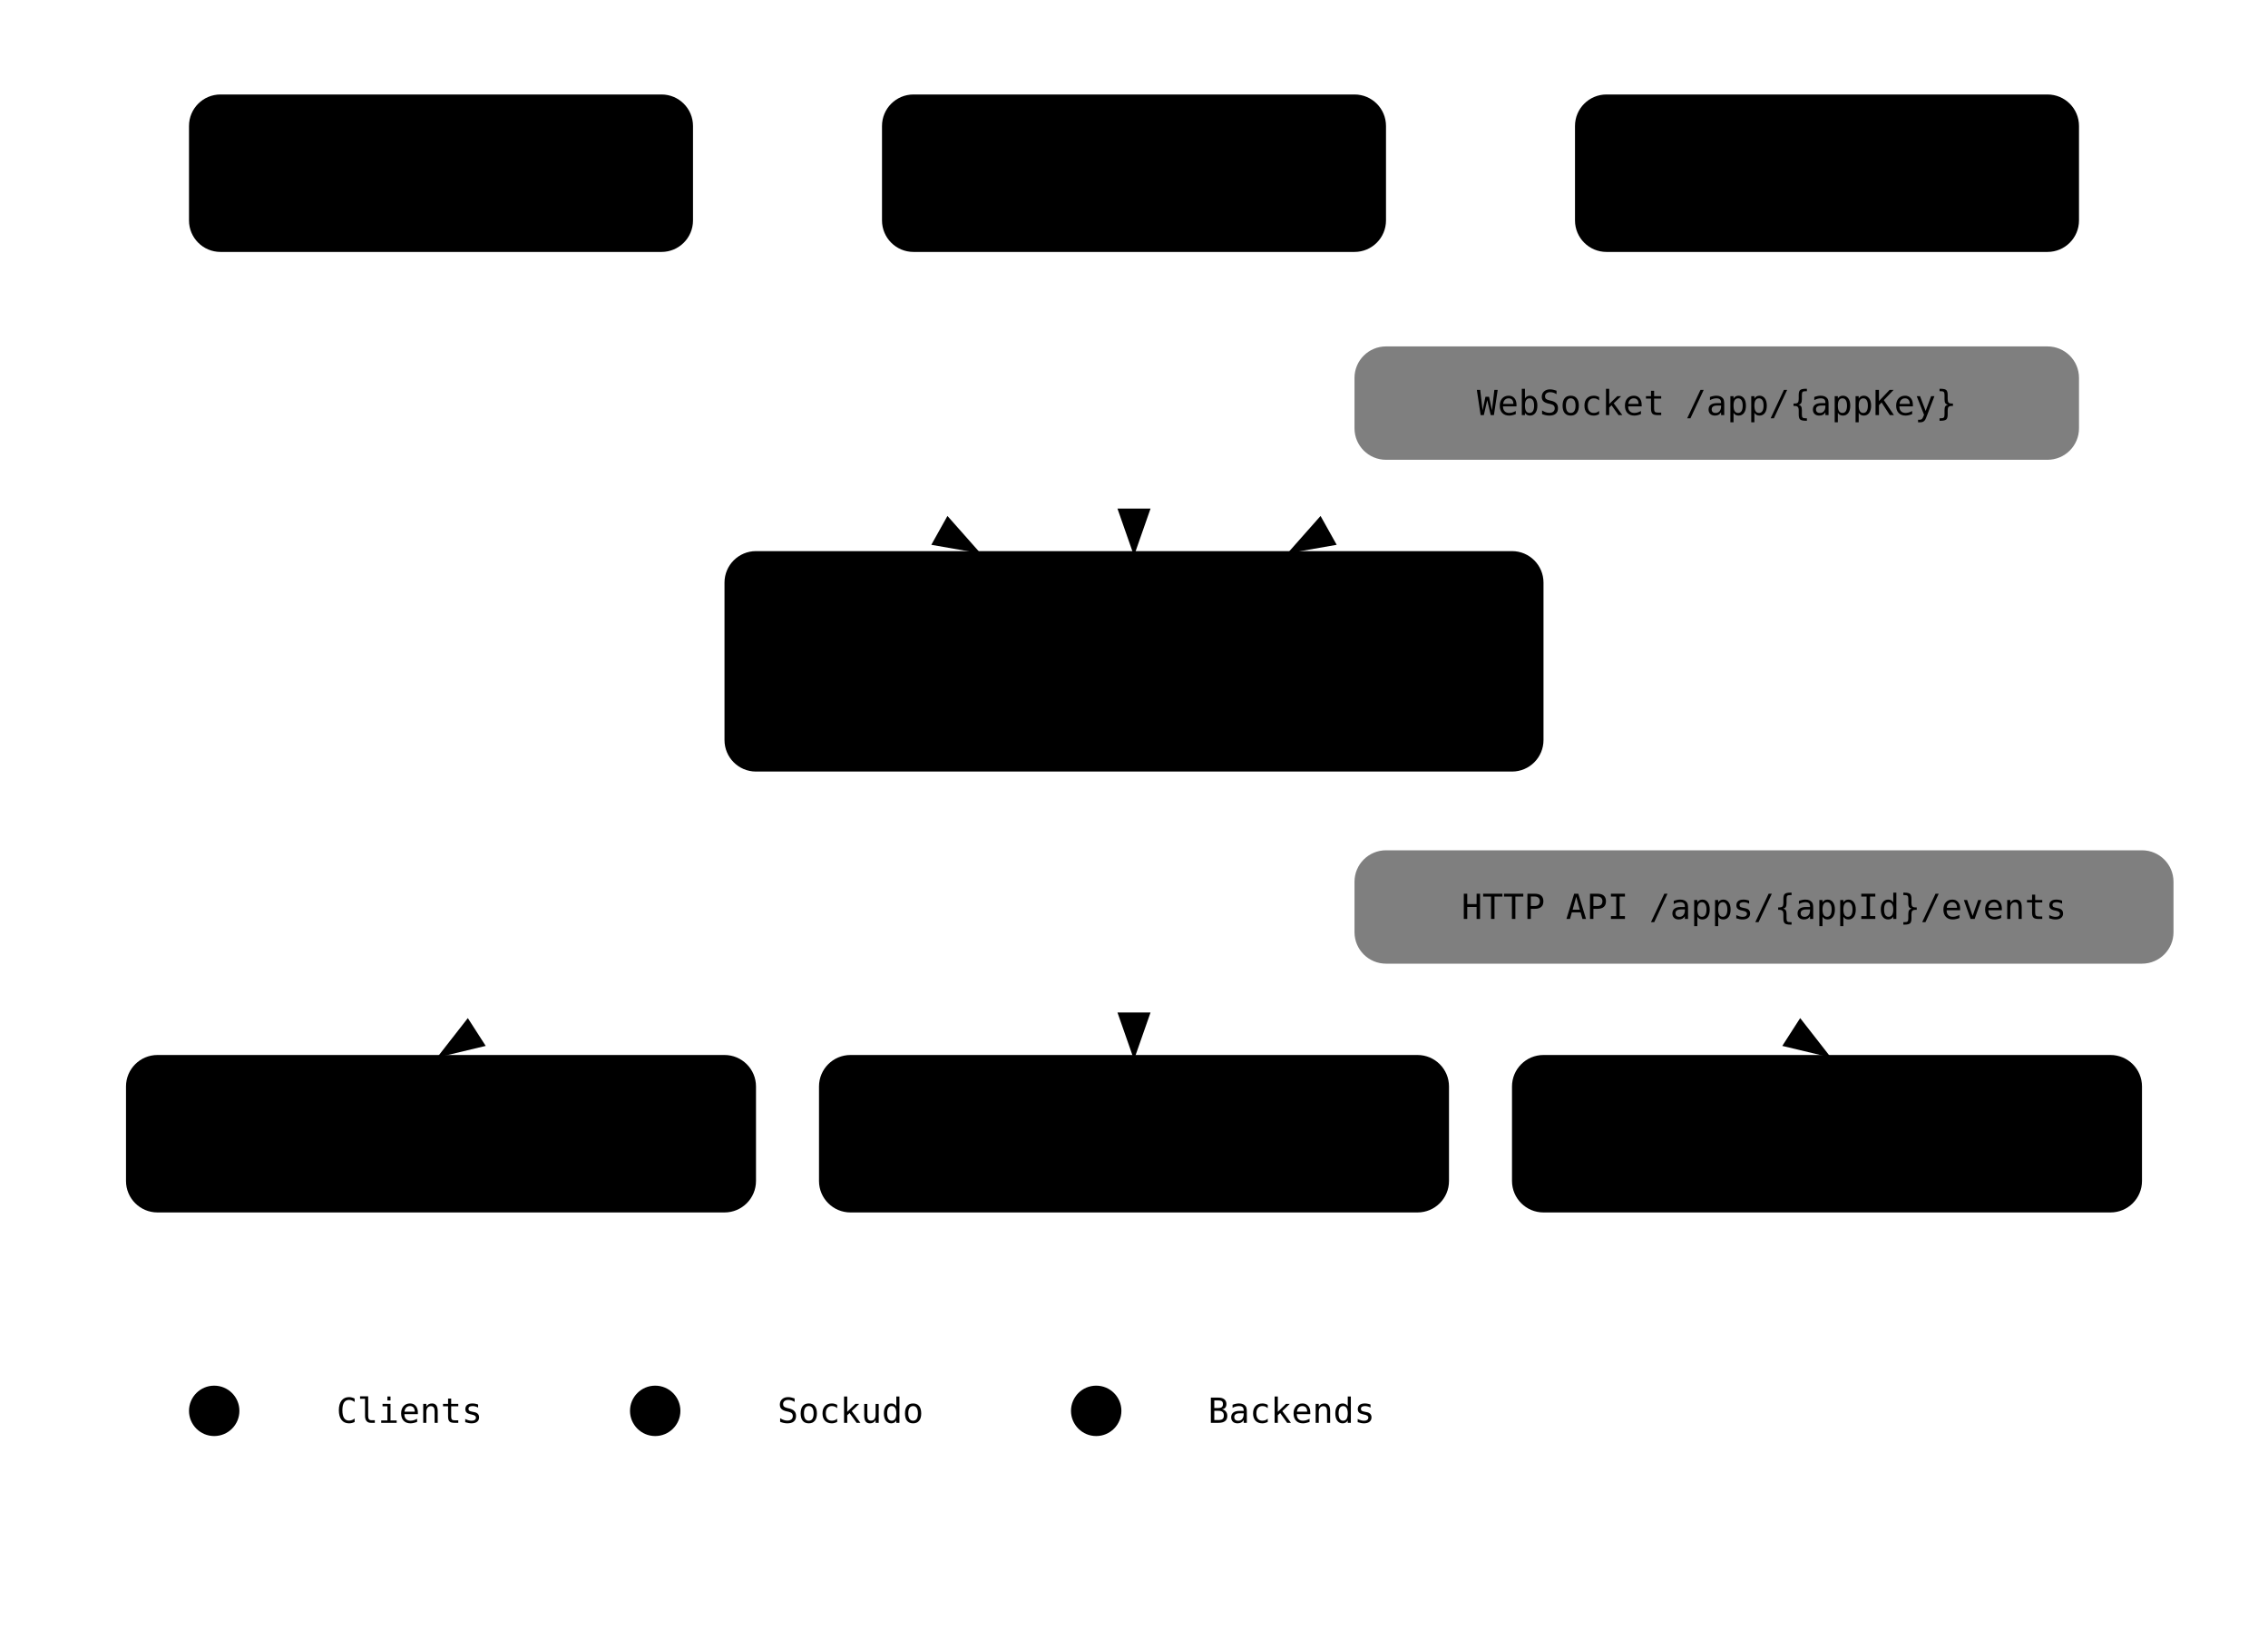
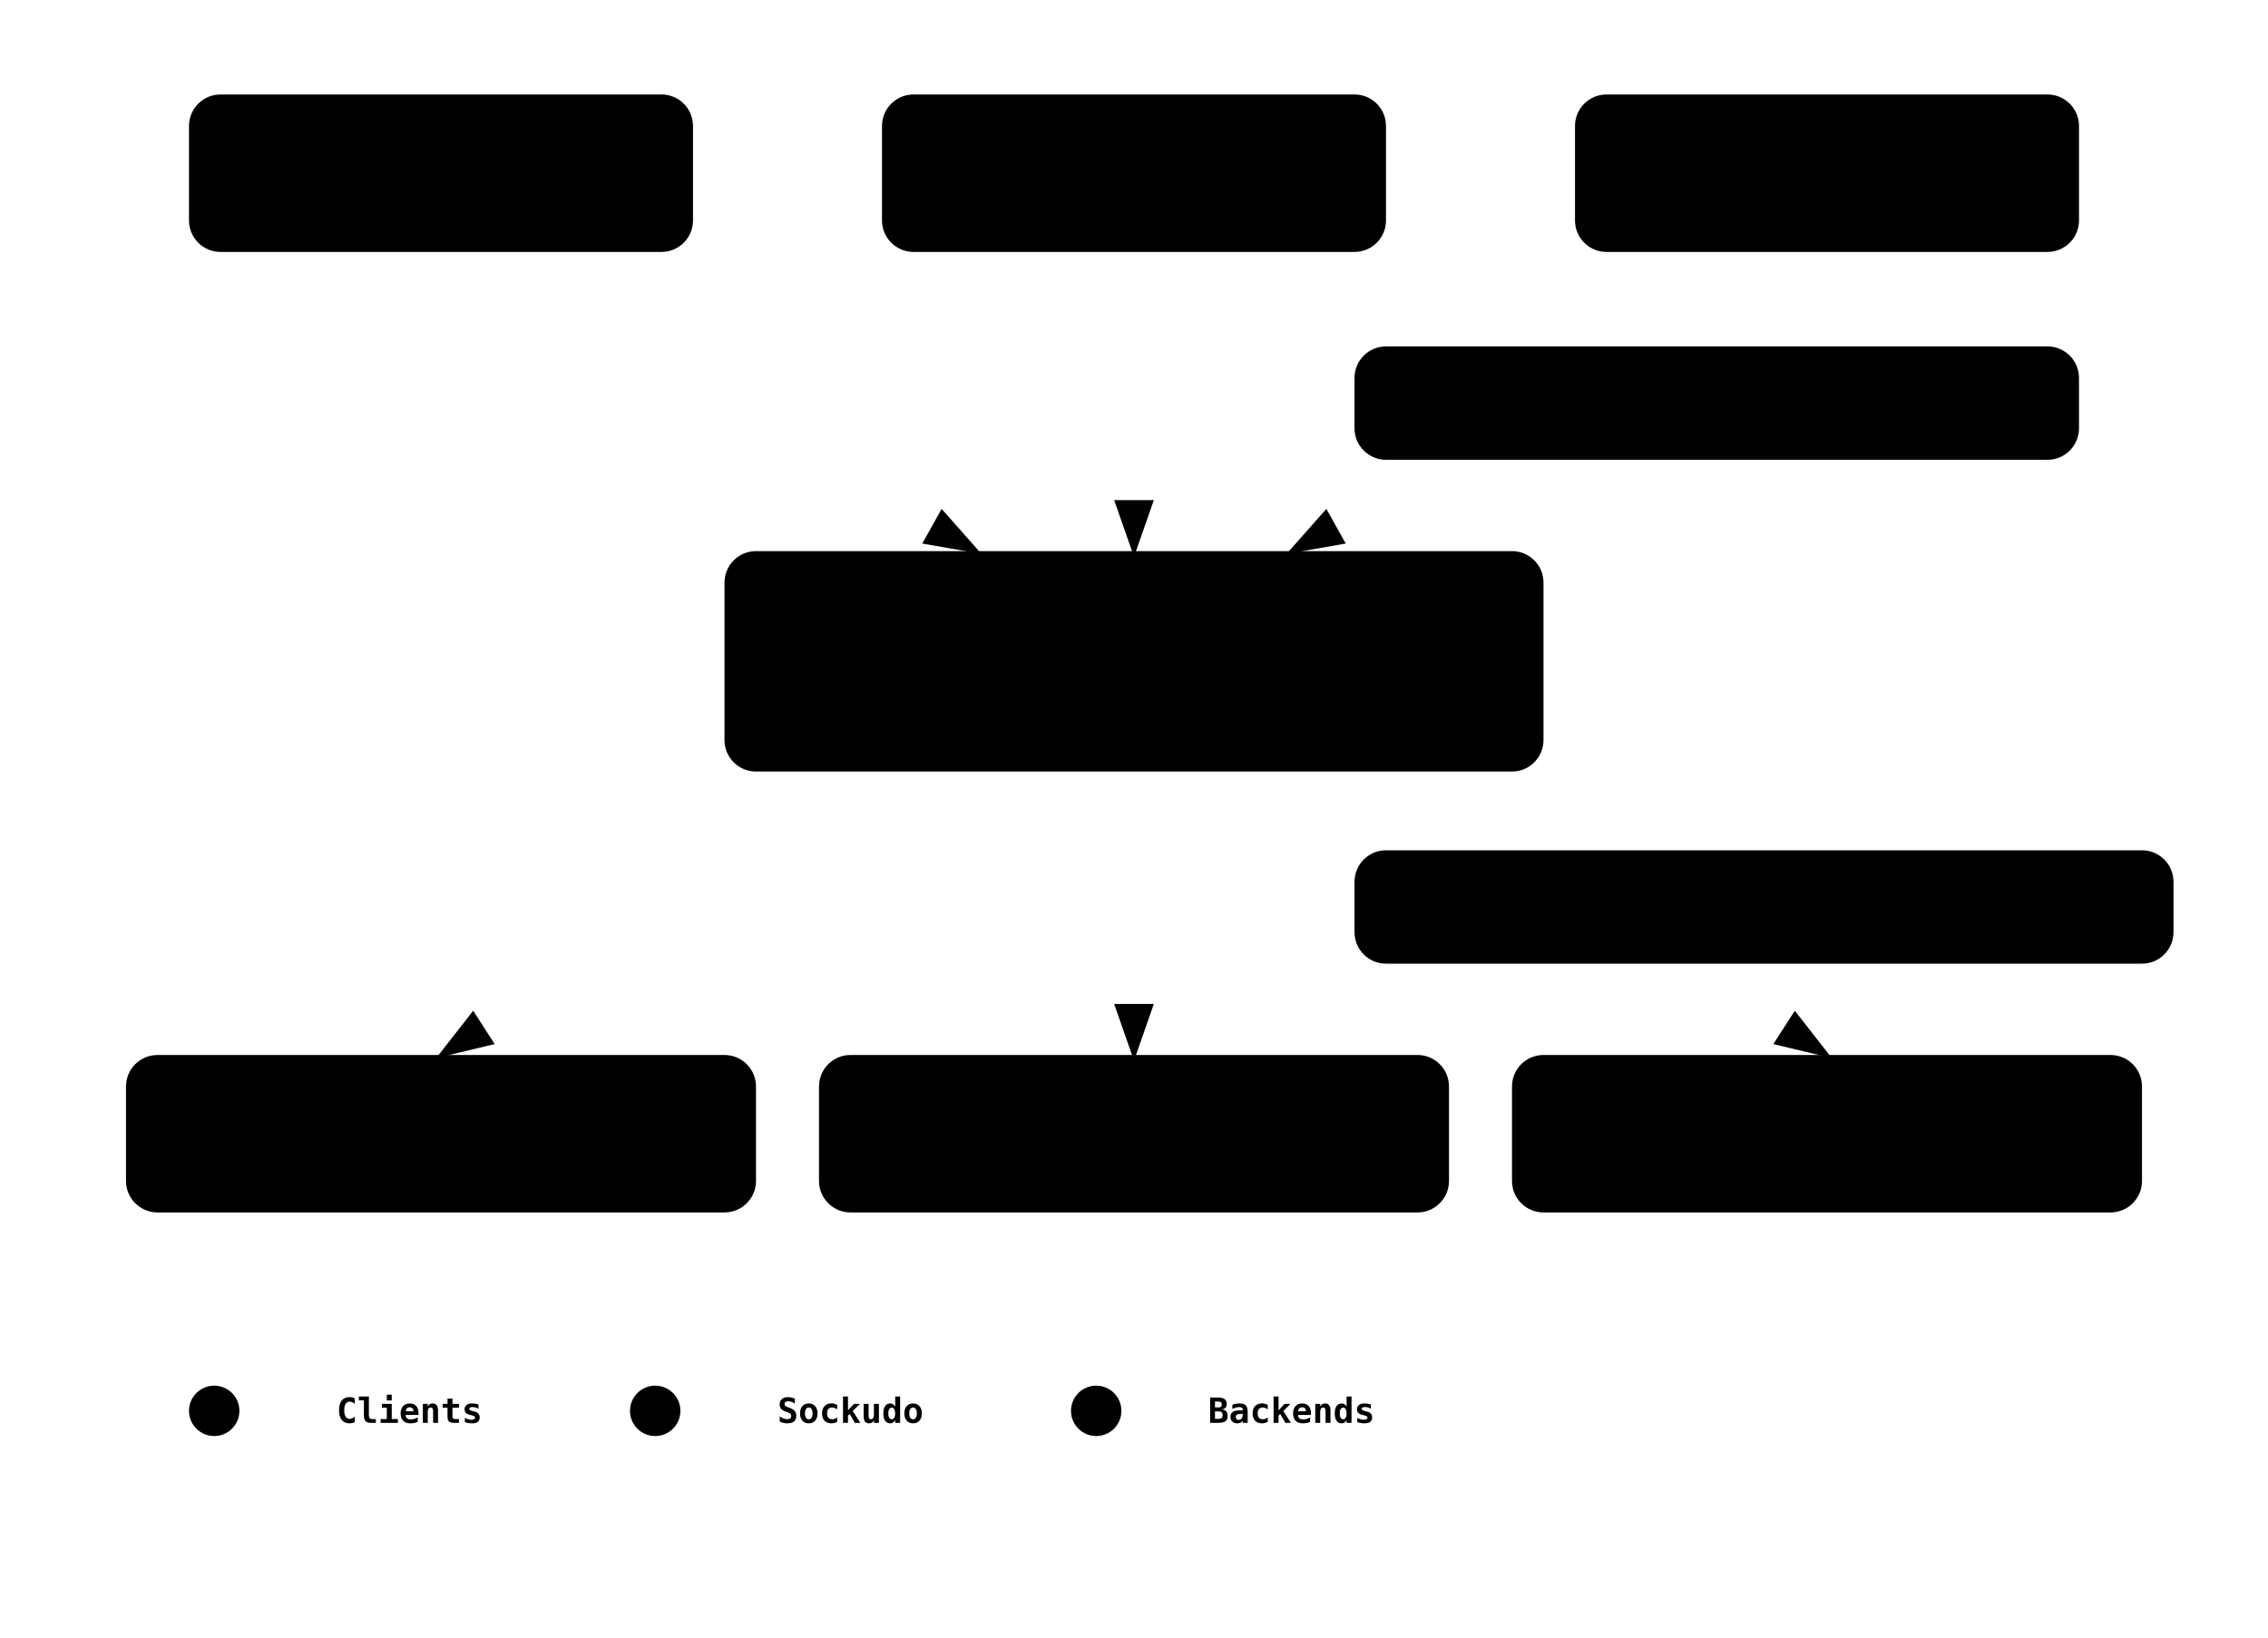
- <svg xmlns="http://www.w3.org/2000/svg" viewBox="0 0 720 520" font-family="ui-monospace,SFMono-Regular,Menlo,Monaco,Consolas,monospace" font-size="13">
+ <svg xmlns="http://www.w3.org/2000/svg" viewBox="0 0 720 520" font-family="ui-monospace,SFMono-Regular,Menlo,Monaco,Consolas,monospace" font-size="13" role="img" aria-labelledby="architecture-title architecture-desc">
  <style>
-     .box { rx: 10; ry: 10; stroke-width: 1.5; }
+     .box { rx: 10; ry: 10; stroke-width: 1.8; }
+     .protocol-pill { rx: 10; ry: 10; stroke-width: 1.8; }
    .label { text-anchor: middle; dominant-baseline: central; }
-     .edge-label { text-anchor: middle; dominant-baseline: central; font-size: 11; }
-     .arrow { stroke-width: 1.5; fill: none; marker-end: url(#arrowhead); }
+     .edge-label { text-anchor: middle; dominant-baseline: central; font-size: 11; font-weight: 650; }
+     .arrow { stroke-width: 1.8; fill: none; marker-end: url(#arrowhead); }
    @media (prefers-color-scheme: dark) {
      .box-primary { fill: #1e3a5f; stroke: #38bdf8; }
      .box-server  { fill: #1a3328; stroke: #34d399; }
      .box-backend { fill: #3b1f5e; stroke: #a78bfa; }
+       .protocol-ws { fill: #dbeafe; stroke: #38bdf8; }
+       .protocol-http { fill: #ede9fe; stroke: #a78bfa; }
+       .protocol-text { fill: #0f172a; }
      .label       { fill: #e2e8f0; }
-       .edge-label  { fill: #94a3b8; }
-       .arrow       { stroke: #64748b; }
-       .arrow-head  { fill: #64748b; }
-       .divider     { stroke: #334155; }
+       .edge-label  { fill: #cbd5e1; }
+       .arrow       { stroke: #94a3b8; }
+       .arrow-head  { fill: #94a3b8; }
+       .divider     { stroke: #475569; }
    }
    @media (prefers-color-scheme: light) {
      .box-primary { fill: #eff6ff; stroke: #3b82f6; }
      .box-server  { fill: #ecfdf5; stroke: #10b981; }
      .box-backend { fill: #f5f3ff; stroke: #8b5cf6; }
+       .protocol-ws { fill: #dbeafe; stroke: #0284c7; }
+       .protocol-http { fill: #ede9fe; stroke: #7c3aed; }
+       .protocol-text { fill: #0f172a; }
      .label       { fill: #1e293b; }
-       .edge-label  { fill: #64748b; }
-       .arrow       { stroke: #94a3b8; }
-       .arrow-head  { fill: #94a3b8; }
-       .divider     { stroke: #e2e8f0; }
+       .edge-label  { fill: #475569; }
+       .arrow       { stroke: #64748b; }
+       .arrow-head  { fill: #64748b; }
+       .divider     { stroke: #cbd5e1; }
    }
  </style>
  <defs>
    <marker id="arrowhead" markerWidth="10" markerHeight="7" refX="9" refY="3.5" orient="auto">
      <polygon points="0 0, 10 3.5, 0 7" class="arrow-head" />
    </marker>
  </defs>
  <rect class="box box-primary" x="60" y="30" width="160" height="50" />
  <text class="label" x="140" y="55" font-weight="600">Web Clients</text>
  <rect class="box box-primary" x="280" y="30" width="160" height="50" />
  <text class="label" x="360" y="55" font-weight="600">Mobile Apps</text>
  <rect class="box box-primary" x="500" y="30" width="160" height="50" />
  <text class="label" x="580" y="55" font-weight="600">Workers</text>
  <line class="arrow" x1="140" y1="80" x2="310" y2="175" />
  <line class="arrow" x1="360" y1="80" x2="360" y2="175" />
  <line class="arrow" x1="580" y1="80" x2="410" y2="175" />
-   <rect class="box box-primary" x="430" y="110" width="230" height="36" opacity="0.5" />
-   <text class="edge-label" x="545" y="128" font-size="12" font-weight="500">WebSocket  /app/{appKey}</text>
+   <rect class="protocol-pill protocol-ws" x="430" y="110" width="230" height="36" />
+   <text class="edge-label protocol-text" x="545" y="128" font-size="12">WebSocket  /app/{appKey}</text>
  <rect class="box box-server" x="230" y="175" width="260" height="70" />
  <text class="label" x="360" y="200" font-weight="700" font-size="16">Sockudo</text>
  <text class="label" x="360" y="222" font-size="11">Rust + Tokio Runtime</text>
  <line class="arrow" x1="280" y1="245" x2="140" y2="335" />
  <line class="arrow" x1="360" y1="245" x2="360" y2="335" />
  <line class="arrow" x1="440" y1="245" x2="580" y2="335" />
-   <rect class="box box-backend" x="430" y="270" width="260" height="36" opacity="0.5" />
-   <text class="edge-label" x="560" y="288" font-size="12" font-weight="500">HTTP API  /apps/{appId}/events</text>
+   <rect class="protocol-pill protocol-http" x="430" y="270" width="260" height="36" />
+   <text class="edge-label protocol-text" x="560" y="288" font-size="12">HTTP API  /apps/{appId}/events</text>
  <rect class="box box-backend" x="40" y="335" width="200" height="50" />
  <text class="label" x="140" y="360" font-weight="600">Backend Servers</text>
  <rect class="box box-backend" x="260" y="335" width="200" height="50" />
  <text class="label" x="360" y="360" font-weight="600">Laravel / Django / …</text>
  <rect class="box box-backend" x="480" y="335" width="200" height="50" />
  <text class="label" x="580" y="360" font-weight="600">Pusher SDKs</text>
  <line class="divider" x1="40" y1="420" x2="680" y2="420" stroke-dasharray="4" />
  <rect class="box box-primary" x="60" y="440" width="16" height="16" />
  <text class="edge-label" x="130" y="448" font-size="11">Clients</text>
  <rect class="box box-server" x="200" y="440" width="16" height="16" />
  <text class="edge-label" x="270" y="448" font-size="11">Sockudo</text>
  <rect class="box box-backend" x="340" y="440" width="16" height="16" />
  <text class="edge-label" x="410" y="448" font-size="11">Backends</text>
</svg>
